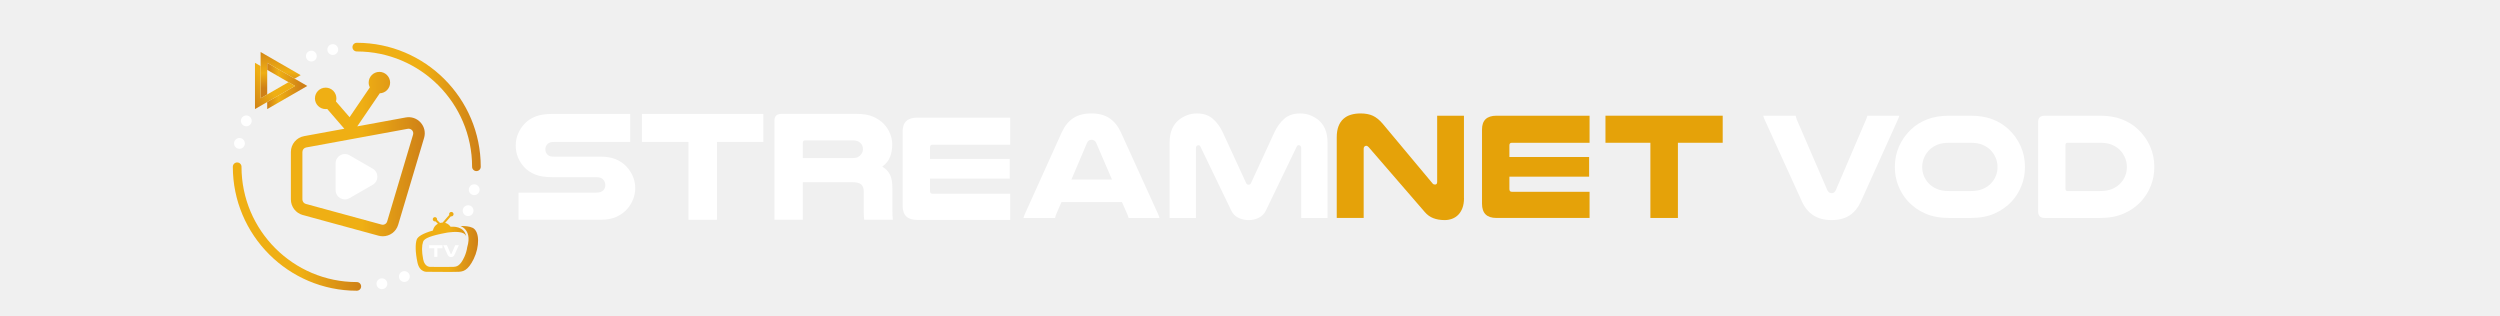
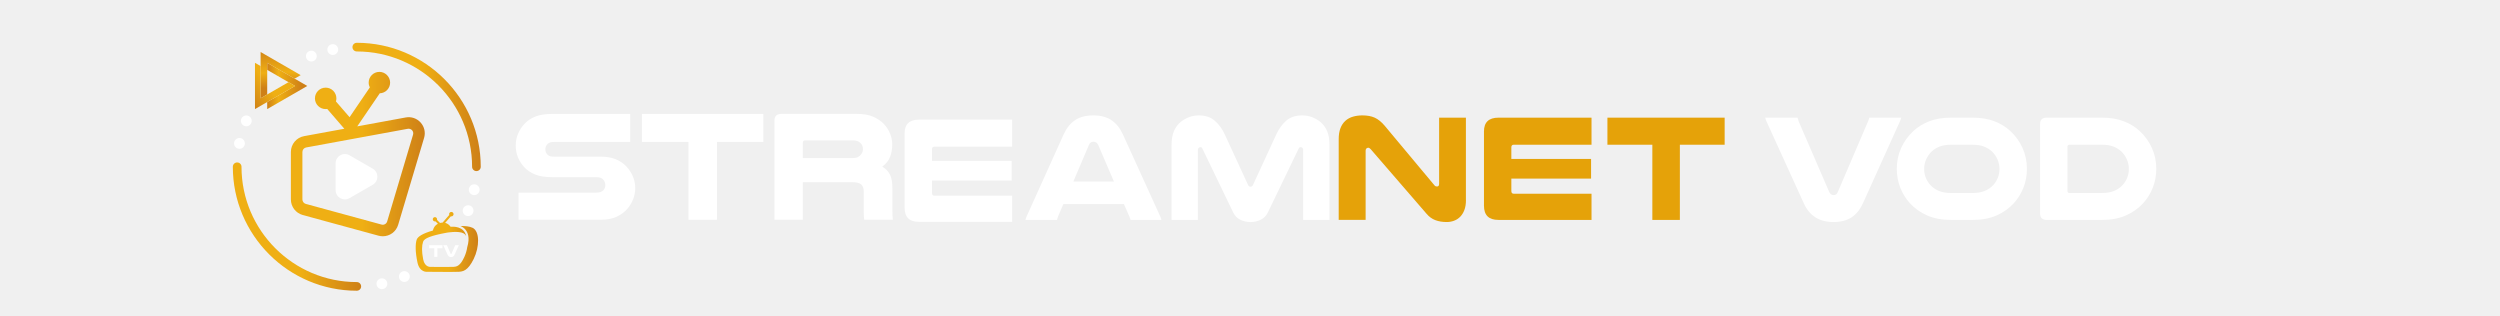
<svg xmlns="http://www.w3.org/2000/svg" id="Layer_1" version="1.1" viewBox="0 0 1280 161.3">
  <defs>
    <style>
      .st0 {
        fill: url(#linear-gradient2);
      }

      .st1 {
        fill: #fff;
      }

      .st2 {
        fill: url(#linear-gradient1);
      }

      .st3 {
        fill: url(#linear-gradient7);
      }

      .st4 {
        fill: url(#linear-gradient4);
      }

      .st5 {
        fill: url(#linear-gradient5);
      }

      .st6 {
        fill: url(#linear-gradient3);
      }

      .st7 {
        fill: #e5a209;
      }

      .st8 {
        fill: url(#linear-gradient6);
      }

      .st9 {
        fill: url(#linear-gradient);
      }
    </style>
    <linearGradient id="linear-gradient" x1="148.93" y1="85.12" x2="217.48" y2="85.12" gradientTransform="translate(0 164) scale(1 -1)" gradientUnits="userSpaceOnUse">
      <stop offset=".53" stop-color="#efaf14" />
      <stop offset="1" stop-color="#ce8017" />
    </linearGradient>
    <linearGradient id="linear-gradient1" x1="234.91" y1="48.44" x2="235.8" y2="48.44" gradientTransform="translate(0 164) scale(1 -1)" gradientUnits="userSpaceOnUse">
      <stop offset=".53" stop-color="#efaf14" />
      <stop offset="1" stop-color="#ce8017" />
    </linearGradient>
    <linearGradient id="linear-gradient2" x1="212.82" y1="40.13" x2="244.77" y2="40.13" gradientTransform="translate(0 164) scale(1 -1)" gradientUnits="userSpaceOnUse">
      <stop offset=".53" stop-color="#efaf14" />
      <stop offset="1" stop-color="#ce8017" />
    </linearGradient>
    <linearGradient id="linear-gradient3" x1="136.81" y1="120" x2="157.33" y2="120" gradientTransform="translate(0 164) scale(1 -1)" gradientUnits="userSpaceOnUse">
      <stop offset="0" stop-color="#ce8017" />
      <stop offset=".28" stop-color="#efaf14" />
      <stop offset=".87" stop-color="#ce8017" />
    </linearGradient>
    <linearGradient id="linear-gradient4" x1="143.71" y1="119.17" x2="142.97" y2="139.62" gradientTransform="translate(0 164) scale(1 -1)" gradientUnits="userSpaceOnUse">
      <stop offset="0" stop-color="#ce8017" />
      <stop offset=".38" stop-color="#efaf14" />
      <stop offset="1" stop-color="#ce8017" />
    </linearGradient>
    <linearGradient id="linear-gradient5" x1="147.17" y1="130.43" x2="125.26" y2="114.9" gradientTransform="translate(0 164) scale(1 -1)" gradientUnits="userSpaceOnUse">
      <stop offset=".53" stop-color="#efaf14" />
      <stop offset="1" stop-color="#ce8017" />
    </linearGradient>
    <linearGradient id="linear-gradient6" x1="180.46" y1="109.25" x2="246.14" y2="109.25" gradientTransform="translate(0 164) scale(1 -1)" gradientUnits="userSpaceOnUse">
      <stop offset=".53" stop-color="#efaf14" />
      <stop offset="1" stop-color="#ce8017" />
    </linearGradient>
    <linearGradient id="linear-gradient7" x1="119.21" y1="47.99" x2="184.9" y2="47.99" gradientTransform="translate(0 164) scale(1 -1)" gradientUnits="userSpaceOnUse">
      <stop offset=".53" stop-color="#efaf14" />
      <stop offset="1" stop-color="#ce8017" />
    </linearGradient>
  </defs>
  <g>
    <path class="st9" d="M215.37,62.75c-1.93-2.16-4.79-3.13-7.64-2.61l-24.82,4.56,11.53-16.93c2.95-.1,5.3-2.51,5.3-5.48s-2.46-5.49-5.49-5.49-5.49,2.46-5.49,5.49c0,.89.22,1.73.59,2.47l-10.37,15.24-6.98-8.07c.15-.5.23-1.03.23-1.57,0-3.03-2.46-5.49-5.49-5.49s-5.49,2.46-5.49,5.49,2.46,5.49,5.49,5.49c.27,0,.54-.03.8-.06l8.76,10.13-20.6,3.78c-3.92.72-6.77,4.14-6.77,8.12v24.3c0,3.71,2.5,6.99,6.08,7.97l38.78,10.58c.74.2,1.49.3,2.21.3,3.56,0,6.8-2.31,7.87-5.91l13.26-44.44c.83-2.77.17-5.72-1.76-7.87ZM211.49,68.94l-13.26,44.44c-.37,1.24-1.64,1.94-2.88,1.6l-38.78-10.58c-1.02-.28-1.74-1.22-1.74-2.28v-24.3c0-1.14.81-2.12,1.93-2.32l52.03-9.56c.16-.03.31-.04.45-.04.91,0,1.5.53,1.73.79.28.29.86,1.1.52,2.25Z" />
    <g>
      <path class="st2" d="M234.91,115.4l.89.31c-.53-.23-.89-.31-.89-.31Z" />
      <path class="st0" d="M241.97,116.64c-1.56-.77-3.95-.96-6.18-.93,1.22.53,3.33,1.85,3.94,4.89h0c.31,1.52.24,3.44-.49,5.88h0c-.24,1.64-.73,3.37-1.46,5-2.18,4.83-4.05,5.05-5.57,5.16s-11.7,0-11.7,0c0,0-3.03.35-3.84-3.82-.81-4.18-.73-6.96-.06-9.03.58-1.79,4.05-3.16,12.06-4.64,0,0,6.03-1.1,8.72.33.53.28.95.73,1.28,1.32-1.13-5.05-6.72-4.81-7.9-4.7-.02,0-.04.01-.06.01-.54-.77-1.43-1.67-2.79-2.01l2.91-3.34c.08.02.16.03.25.03.63,0,1.14-.51,1.14-1.14s-.51-1.14-1.14-1.14-1.14.51-1.14,1.14c0,.14.03.28.08.4l-3.41,3.92c-.26.01-.53.03-.82.08-.17.03-.33.07-.49.11l-1.57-1.59c.03-.1.05-.2.05-.3,0-.61-.49-1.1-1.1-1.1s-1.1.49-1.1,1.1.49,1.1,1.1,1.1c.1,0,.2-.02.29-.04l1.23,1.25c-1.73.89-2.35,2.49-2.56,3.45-.02.01-.03.01-.05.02-5.26,1.49-7.79,3.14-8.28,4.75-.7,2.3-.7,6.22.42,11.54,1.12,5.31,4.96,4.82,4.96,4.82,0,0,14.05.14,16.15,0,2.1-.14,4.68-.42,7.69-6.57,3.02-6.16,3.16-14.14-.55-15.95Z" />
    </g>
    <path class="st1" d="M322.67,72.67h-38.97c-.91,0-1.62.09-2.12.28-.51.19-.92.44-1.24.76-.75.75-1.12,1.68-1.12,2.81s.45,2.14,1.36,2.89c.32.27.71.47,1.16.6s1.11.2,1.96.2h23.82c3.05,0,5.63.44,7.74,1.32s3.89,2.07,5.33,3.57c1.44,1.5,2.58,3.21,3.41,5.13.83,1.92,1.24,3.96,1.24,6.09,0,1.98-.36,3.88-1.08,5.69-.72,1.82-1.7,3.45-2.93,4.89-1.5,1.71-3.36,3.07-5.57,4.09-2.22,1.02-4.93,1.52-8.14,1.52h-42.02v-13.86h39.45c1.12,0,1.99-.12,2.61-.36.61-.24,1.11-.57,1.48-1,.59-.69.88-1.52.88-2.49,0-1.17-.37-2.14-1.12-2.89-.38-.43-.84-.73-1.4-.92-.56-.19-1.38-.28-2.45-.28h-22.05c-3.64,0-6.56-.44-8.78-1.32s-4.05-2.07-5.49-3.57-2.57-3.19-3.37-5.09c-.8-1.9-1.2-3.97-1.2-6.21s.41-4.25,1.24-6.17,1.96-3.63,3.41-5.13c1.44-1.5,3.26-2.69,5.45-3.57s5.1-1.32,8.74-1.32h39.77v14.34h0Z" />
    <path class="st1" d="M390.83,58.32v14.35h-23.73v39.85h-14.6v-39.85h-23.82v-14.35h62.15Z" />
    <path class="st1" d="M411.04,112.52h-14.51v-50.84c0-2.25,1.2-3.37,3.61-3.37h38.49c3.37,0,6.15.47,8.34,1.4,2.19.94,4.04,2.18,5.53,3.73,1.34,1.39,2.39,3.01,3.17,4.85.77,1.84,1.16,3.78,1.16,5.81,0,2.19-.37,4.26-1.12,6.21s-2.08,3.62-4.01,5.01c1.82,1.07,3.14,2.43,3.97,4.09s1.24,4.04,1.24,7.14v10.83c0,1.18.01,2.14.04,2.89s.09,1.5.2,2.25h-14.67c-.16-1.18-.24-2.38-.24-3.61v-10.82c0-1.71-.45-2.94-1.36-3.69-.91-.75-2.43-1.12-4.57-1.12h-25.26v19.24h0ZM436.7,80.93c1.01,0,1.84-.16,2.49-.48.64-.32,1.17-.75,1.6-1.28.69-.85,1.04-1.79,1.04-2.81,0-1.23-.4-2.25-1.2-3.05-.86-.96-2.17-1.44-3.93-1.44h-24.46c-.8,0-1.2.4-1.2,1.2v7.86s25.66,0,25.66,0Z" />
-     <path class="st1" d="M517.22,60.24v13.86h-39.81c-.83,0-1.24.44-1.24,1.32v5.96h40.82v10.07h-40.82v6.35c0,.93.41,1.39,1.24,1.39h39.81v13.4h-47.71c-4.91,0-7.36-2.43-7.36-7.28v-38.02c0-4.7,2.48-7.05,7.44-7.05h47.63Z" />
-     <path class="st1" d="M592.8,109.28c.21.41.37.8.5,1.16s.24.75.35,1.16h-15.8c-.1-.36-.21-.68-.31-.97-.1-.28-.21-.55-.31-.81l-2.79-6.35h-30.98l-2.71,6.27c-.1.31-.21.62-.31.93s-.18.62-.23.93h-16.19c.1-.41.22-.8.35-1.16s.3-.75.5-1.16l18.74-41.52c1.5-3.25,3.46-5.68,5.89-7.28s5.53-2.4,9.29-2.4,6.73.8,9.18,2.4c2.45,1.6,4.43,4.03,5.93,7.28l18.9,41.52ZM569.33,91.93l-8.06-18.74c-.26-.57-.59-.98-1.01-1.24-.41-.26-.88-.39-1.39-.39-.46,0-.9.12-1.32.35-.41.23-.75.66-1.01,1.28l-7.98,18.74h20.77Z" />
-     <path class="st1" d="M639.28,112.69c-1.86,0-3.59-.39-5.19-1.16-1.6-.77-2.81-1.99-3.64-3.64l-15.88-32.92c-.15-.41-.49-.62-1.01-.62-.31,0-.59.12-.85.35-.26.23-.39.58-.39,1.05v35.86h-13.48v-38.35c0-2.94.43-5.37,1.28-7.28.85-1.91,2.05-3.49,3.6-4.72,1.19-.93,2.54-1.69,4.07-2.28,1.52-.59,3.21-.89,5.07-.89,3.3,0,6,.9,8.09,2.71,2.09,1.81,3.81,4.16,5.15,7.05l11.85,25.72c.26.67.7,1.01,1.32,1.01s1.06-.34,1.32-1.01l11.85-25.72c1.34-2.89,3.05-5.24,5.11-7.05,2.07-1.81,4.78-2.71,8.13-2.71,1.86,0,3.55.3,5.07.89s2.88,1.36,4.07,2.28c1.55,1.24,2.75,2.81,3.6,4.72.85,1.91,1.28,4.34,1.28,7.28v38.34h-13.48v-35.86c0-.46-.13-.81-.39-1.05-.26-.23-.54-.35-.85-.35-.52,0-.85.21-1.01.62l-15.88,32.92c-.83,1.65-2.04,2.87-3.64,3.64-1.59.78-3.32,1.17-5.17,1.17Z" />
-     <path class="st7" d="M749.57,101.45c0,1.96-.27,3.65-.81,5.07s-1.27,2.58-2.17,3.49c-.9.9-1.95,1.58-3.14,2.01-1.19.44-2.43.66-3.72.66-2.22,0-4.17-.32-5.85-.97-1.68-.64-3.14-1.69-4.38-3.14l-28.74-33.23c-.41-.46-.83-.7-1.24-.7-.36,0-.67.13-.93.39s-.39.62-.39,1.08v35.47h-13.79v-41.26c0-2.22.3-4.11.89-5.65.59-1.55,1.43-2.81,2.52-3.8,1.08-.98,2.37-1.69,3.87-2.13,1.5-.44,3.12-.66,4.88-.66,2.48,0,4.57.39,6.27,1.16s3.38,2.12,5.03,4.03l25.56,30.6c.21.26.41.43.62.5.21.08.44.12.7.12.72,0,1.08-.46,1.08-1.39v-33.86h13.71v42.21h.03Z" />
-     <path class="st7" d="M813.86,59.24v13.86h-39.81c-.83,0-1.24.44-1.24,1.32v5.96h40.82v10.07h-40.82v6.35c0,.93.41,1.39,1.24,1.39h39.81v13.4h-47.71c-4.91,0-7.36-2.43-7.36-7.28v-38.02c0-4.7,2.48-7.05,7.44-7.05h47.63Z" />
-     <path class="st7" d="M882.02,59.24v13.86h-22.93v38.5h-14.09v-38.5h-23v-13.86h60.02Z" />
-     <path class="st1" d="M903.63,61.56c-.21-.41-.38-.8-.5-1.16-.13-.36-.25-.75-.35-1.16h16.58c.15.67.34,1.29.54,1.86l15.65,36.17c.26.57.58.98.97,1.24.39.26.81.39,1.28.39s.88-.12,1.24-.35c.36-.23.67-.66.93-1.28l15.49-36.17c.26-.57.46-1.19.62-1.86h16.34c-.1.41-.22.8-.35,1.16s-.3.75-.5,1.16l-18.74,41.52c-1.5,3.25-3.46,5.67-5.89,7.24s-5.5,2.36-9.22,2.36c-7.23,0-12.29-3.2-15.18-9.6l-18.91-41.52Z" />
-     <path class="st1" d="M997.97,111.6c-4.7,0-8.78-.76-12.24-2.28-3.46-1.52-6.4-3.6-8.83-6.24-2.12-2.32-3.77-4.98-4.96-7.98-1.19-2.99-1.78-6.22-1.78-9.68,0-3.82.75-7.38,2.25-10.69,1.5-3.3,3.56-6.17,6.2-8.6,2.32-2.17,5.07-3.86,8.25-5.07s6.88-1.82,11.11-1.82h11c4.23,0,7.94.61,11.11,1.82,3.18,1.21,5.93,2.9,8.25,5.07,2.63,2.43,4.7,5.29,6.2,8.6s2.25,6.87,2.25,10.69c0,3.46-.59,6.69-1.78,9.68-1.19,3-2.84,5.65-4.96,7.98-2.43,2.63-5.37,4.71-8.83,6.24-3.46,1.52-7.54,2.28-12.24,2.28h-11ZM997.97,73.11c-2.38,0-4.34.31-5.89.93s-2.89,1.45-4.03,2.48c-1.19,1.14-2.13,2.48-2.83,4.03-.7,1.55-1.05,3.2-1.05,4.96,0,1.6.28,3.11.85,4.53.57,1.42,1.37,2.67,2.4,3.76,1.14,1.24,2.56,2.22,4.26,2.94s3.8,1.08,6.27,1.08h11c2.48,0,4.57-.36,6.27-1.08s3.12-1.7,4.26-2.94c1.03-1.08,1.83-2.34,2.4-3.76.57-1.42.85-2.93.85-4.53,0-1.75-.35-3.41-1.05-4.96-.7-1.55-1.64-2.89-2.83-4.03-1.14-1.03-2.48-1.86-4.03-2.48-1.55-.62-3.51-.93-5.89-.93h-10.96Z" />
-     <path class="st1" d="M1075.2,59.24c4.23,0,7.94.61,11.11,1.82,3.18,1.21,5.93,2.9,8.25,5.07,2.63,2.43,4.7,5.29,6.2,8.6s2.25,6.87,2.25,10.69c0,3.46-.59,6.69-1.78,9.68-1.19,3-2.84,5.65-4.96,7.98-2.43,2.63-5.37,4.71-8.83,6.24-3.46,1.52-7.54,2.28-12.24,2.28h-28.27c-2.27,0-3.41-1.11-3.41-3.33v-45.78c0-2.17,1.14-3.25,3.41-3.25h28.27ZM1058.54,73.11c-.67,0-1.01.36-1.01,1.08v22.54c0,.72.34,1.08,1.01,1.08h16.65c2.48,0,4.57-.36,6.27-1.08,1.7-.72,3.12-1.7,4.26-2.94,1.03-1.08,1.83-2.34,2.4-3.76.57-1.42.85-2.93.85-4.53,0-1.75-.35-3.41-1.05-4.96-.7-1.55-1.64-2.89-2.83-4.03-1.14-1.03-2.48-1.86-4.03-2.48s-3.51-.93-5.89-.93h-16.63Z" />
+     <path class="st1" d="M518.22,61.24v13.86h-39.81c-.83,0-1.24.44-1.24,1.32v5.96h40.82v10.07h-40.82v6.35c0,.93.41,1.39,1.24,1.39h39.81v13.4h-47.71c-4.91,0-7.36-2.43-7.36-7.28v-38.02c0-4.7,2.48-7.05,7.44-7.05h47.63Z" />
+     <path class="st1" d="M593.8,110.28c.21.41.37.8.5,1.16s.24.75.35,1.16h-15.8c-.1-.36-.21-.68-.31-.97-.1-.28-.21-.55-.31-.81l-2.79-6.35h-30.98l-2.71,6.27c-.1.31-.21.62-.31.93s-.18.62-.23.93h-16.19c.1-.41.22-.8.35-1.16s.3-.75.5-1.16l18.74-41.52c1.5-3.25,3.46-5.68,5.89-7.28s5.53-2.4,9.29-2.4,6.73.8,9.18,2.4c2.45,1.6,4.43,4.03,5.93,7.28l18.9,41.52ZM570.33,92.93l-8.06-18.74c-.26-.57-.59-.98-1.01-1.24-.41-.26-.88-.39-1.39-.39-.46,0-.9.12-1.32.35-.41.23-.75.66-1.01,1.28l-7.98,18.74h20.77Z" />
+     <path class="st1" d="M640.28,113.69c-1.86,0-3.59-.39-5.19-1.16-1.6-.77-2.81-1.99-3.64-3.64l-15.88-32.92c-.15-.41-.49-.62-1.01-.62-.31,0-.59.12-.85.35-.26.23-.39.58-.39,1.05v35.86h-13.48v-38.35c0-2.94.43-5.37,1.28-7.28.85-1.91,2.05-3.49,3.6-4.72,1.19-.93,2.54-1.69,4.07-2.28,1.52-.59,3.21-.89,5.07-.89,3.3,0,6,.9,8.09,2.71,2.09,1.81,3.81,4.16,5.15,7.05l11.85,25.72c.26.67.7,1.01,1.32,1.01s1.06-.34,1.32-1.01l11.85-25.72c1.34-2.89,3.05-5.24,5.11-7.05,2.07-1.81,4.78-2.71,8.13-2.71,1.86,0,3.55.3,5.07.89s2.88,1.36,4.07,2.28c1.55,1.24,2.75,2.81,3.6,4.72.85,1.91,1.28,4.34,1.28,7.28v38.34h-13.48v-35.86c0-.46-.13-.81-.39-1.05-.26-.23-.54-.35-.85-.35-.52,0-.85.21-1.01.62l-15.88,32.92c-.83,1.65-2.04,2.87-3.64,3.64-1.59.78-3.32,1.17-5.17,1.17Z" />
+     <path class="st7" d="M750.57,102.45c0,1.96-.27,3.65-.81,5.07s-1.27,2.58-2.17,3.49c-.9.9-1.95,1.58-3.14,2.01-1.19.44-2.43.66-3.72.66-2.22,0-4.17-.32-5.85-.97-1.68-.64-3.14-1.69-4.38-3.14l-28.74-33.23c-.41-.46-.83-.7-1.24-.7-.36,0-.67.13-.93.39s-.39.62-.39,1.08v35.47h-13.79v-41.26c0-2.22.3-4.11.89-5.65.59-1.55,1.43-2.81,2.52-3.8,1.08-.98,2.37-1.69,3.87-2.13,1.5-.44,3.12-.66,4.88-.66,2.48,0,4.57.39,6.27,1.16s3.38,2.12,5.03,4.03l25.56,30.6c.21.26.41.43.62.5.21.08.44.12.7.12.72,0,1.08-.46,1.08-1.39v-33.86h13.71v42.21h.03Z" />
+     <path class="st7" d="M814.86,60.24v13.86h-39.81c-.83,0-1.24.44-1.24,1.32v5.96h40.82v10.07h-40.82v6.35c0,.93.41,1.39,1.24,1.39h39.81v13.4h-47.71c-4.91,0-7.36-2.43-7.36-7.28v-38.02c0-4.7,2.48-7.05,7.44-7.05h47.63Z" />
+     <path class="st7" d="M883.02,60.24v13.86h-22.93v38.5h-14.09v-38.5h-23v-13.86h60.02Z" />
+     <path class="st1" d="M904.63,62.56c-.21-.41-.38-.8-.5-1.16-.13-.36-.25-.75-.35-1.16h16.58c.15.67.34,1.29.54,1.86l15.65,36.17c.26.57.58.98.97,1.24.39.26.81.39,1.28.39s.88-.12,1.24-.35c.36-.23.67-.66.93-1.28l15.49-36.17c.26-.57.46-1.19.62-1.86h16.34c-.1.41-.22.8-.35,1.16s-.3.75-.5,1.16l-18.74,41.52c-1.5,3.25-3.46,5.67-5.89,7.24s-5.5,2.36-9.22,2.36c-7.23,0-12.29-3.2-15.18-9.6l-18.91-41.52Z" />
+     <path class="st1" d="M998.97,112.6c-4.7,0-8.78-.76-12.24-2.28-3.46-1.52-6.4-3.6-8.83-6.24-2.12-2.32-3.77-4.98-4.96-7.98-1.19-2.99-1.78-6.22-1.78-9.68,0-3.82.75-7.38,2.25-10.69,1.5-3.3,3.56-6.17,6.2-8.6,2.32-2.17,5.07-3.86,8.25-5.07s6.88-1.82,11.11-1.82h11c4.23,0,7.94.61,11.11,1.82,3.18,1.21,5.93,2.9,8.25,5.07,2.63,2.43,4.7,5.29,6.2,8.6s2.25,6.87,2.25,10.69c0,3.46-.59,6.69-1.78,9.68-1.19,3-2.84,5.65-4.96,7.98-2.43,2.63-5.37,4.71-8.83,6.24-3.46,1.52-7.54,2.28-12.24,2.28h-11ZM998.97,74.11c-2.38,0-4.34.31-5.89.93s-2.89,1.45-4.03,2.48c-1.19,1.14-2.13,2.48-2.83,4.03-.7,1.55-1.05,3.2-1.05,4.96,0,1.6.28,3.11.85,4.53.57,1.42,1.37,2.67,2.4,3.76,1.14,1.24,2.56,2.22,4.26,2.94s3.8,1.08,6.27,1.08h11c2.48,0,4.57-.36,6.27-1.08s3.12-1.7,4.26-2.94c1.03-1.08,1.83-2.34,2.4-3.76.57-1.42.85-2.93.85-4.53,0-1.75-.35-3.41-1.05-4.96-.7-1.55-1.64-2.89-2.83-4.03-1.14-1.03-2.48-1.86-4.03-2.48-1.55-.62-3.51-.93-5.89-.93h-10.96Z" />
+     <path class="st1" d="M1076.2,60.24c4.23,0,7.94.61,11.11,1.82,3.18,1.21,5.93,2.9,8.25,5.07,2.63,2.43,4.7,5.29,6.2,8.6s2.25,6.87,2.25,10.69c0,3.46-.59,6.69-1.78,9.68-1.19,3-2.84,5.65-4.96,7.98-2.43,2.63-5.37,4.71-8.83,6.24-3.46,1.52-7.54,2.28-12.24,2.28h-28.27c-2.27,0-3.41-1.11-3.41-3.33v-45.78c0-2.17,1.14-3.25,3.41-3.25h28.27ZM1059.54,74.11c-.67,0-1.01.36-1.01,1.08v22.54c0,.72.34,1.08,1.01,1.08h16.65c2.48,0,4.57-.36,6.27-1.08,1.7-.72,3.12-1.7,4.26-2.94,1.03-1.08,1.83-2.34,2.4-3.76.57-1.42.85-2.93.85-4.53,0-1.75-.35-3.41-1.05-4.96-.7-1.55-1.64-2.89-2.83-4.03-1.14-1.03-2.48-1.86-4.03-2.48s-3.51-.93-5.89-.93h-16.63Z" />
    <polygon class="st6" points="157.33 44.01 136.81 55.85 136.81 52.23 151.06 44.01 147.71 42.08 136.81 35.78 136.81 32.16 150.84 40.26 157.33 44.01" />
    <polygon class="st4" points="153.95 38.47 150.84 40.26 136.81 32.16 136.81 48.36 133.43 50.32 133.43 26.63 153.95 38.47" />
    <polygon class="st5" points="151.06 44.01 136.81 52.23 130.55 55.85 130.55 32.16 133.43 33.83 133.43 50.32 136.81 48.36 147.71 42.08 151.06 44.01" />
    <path class="st8" d="M243.93,87.6c-1.22,0-2.22-.99-2.22-2.22,0-32.55-26.48-59.03-59.03-59.03-1.22,0-2.22-.99-2.22-2.22s.99-2.22,2.22-2.22c34.99,0,63.46,28.47,63.46,63.46.01,1.24-.99,2.23-2.21,2.23Z" />
    <path class="st3" d="M182.68,148.85c-34.99,0-63.47-28.47-63.47-63.46,0-1.22.99-2.22,2.22-2.22s2.22.99,2.22,2.22c0,32.55,26.48,59.03,59.03,59.03,1.22,0,2.22.99,2.22,2.22s-.99,2.21-2.22,2.21Z" />
    <circle class="st1" cx="170.38" cy="25.37" r="2.77" />
    <circle class="st1" cx="159.41" cy="28.72" r="2.77" />
    <circle class="st1" cx="126.11" cy="61.88" r="2.77" />
    <circle class="st1" cx="122.6" cy="73.42" r="2.77" />
    <circle class="st1" cx="207.03" cy="141.59" r="2.77" />
    <circle class="st1" cx="195.54" cy="145.28" r="2.77" />
    <circle class="st1" cx="239.67" cy="107.86" r="2.77" />
    <circle class="st1" cx="242.8" cy="97.13" r="2.77" />
    <path class="st1" d="M190.86,86.38l-11.92-6.88c-3.15-1.82-7.1.46-7.1,4.1v13.76c0,3.64,3.94,5.92,7.1,4.1l11.92-6.88c3.15-1.82,3.15-6.38,0-8.2Z" />
  </g>
  <g>
    <path class="st1" d="M226.55,125.54v1.58h-2.61v4.39h-1.61v-4.39h-2.62v-1.58s6.84,0,6.84,0Z" />
    <path class="st1" d="M227.07,125.8c-.02-.05-.04-.09-.06-.13s-.03-.09-.04-.13h1.89c.02.08.04.15.06.21l1.78,4.12c.03.06.07.11.11.14s.09.04.15.04c.05,0,.1,0,.14-.04s.08-.07.11-.15l1.77-4.12c.03-.06.05-.13.07-.21h1.86c0,.05-.03.09-.04.13s-.03.09-.06.13l-2.14,4.73c-.17.37-.39.65-.67.83-.28.18-.63.27-1.05.27-.82,0-1.4-.36-1.73-1.09l-2.15-4.73Z" />
  </g>
</svg>
